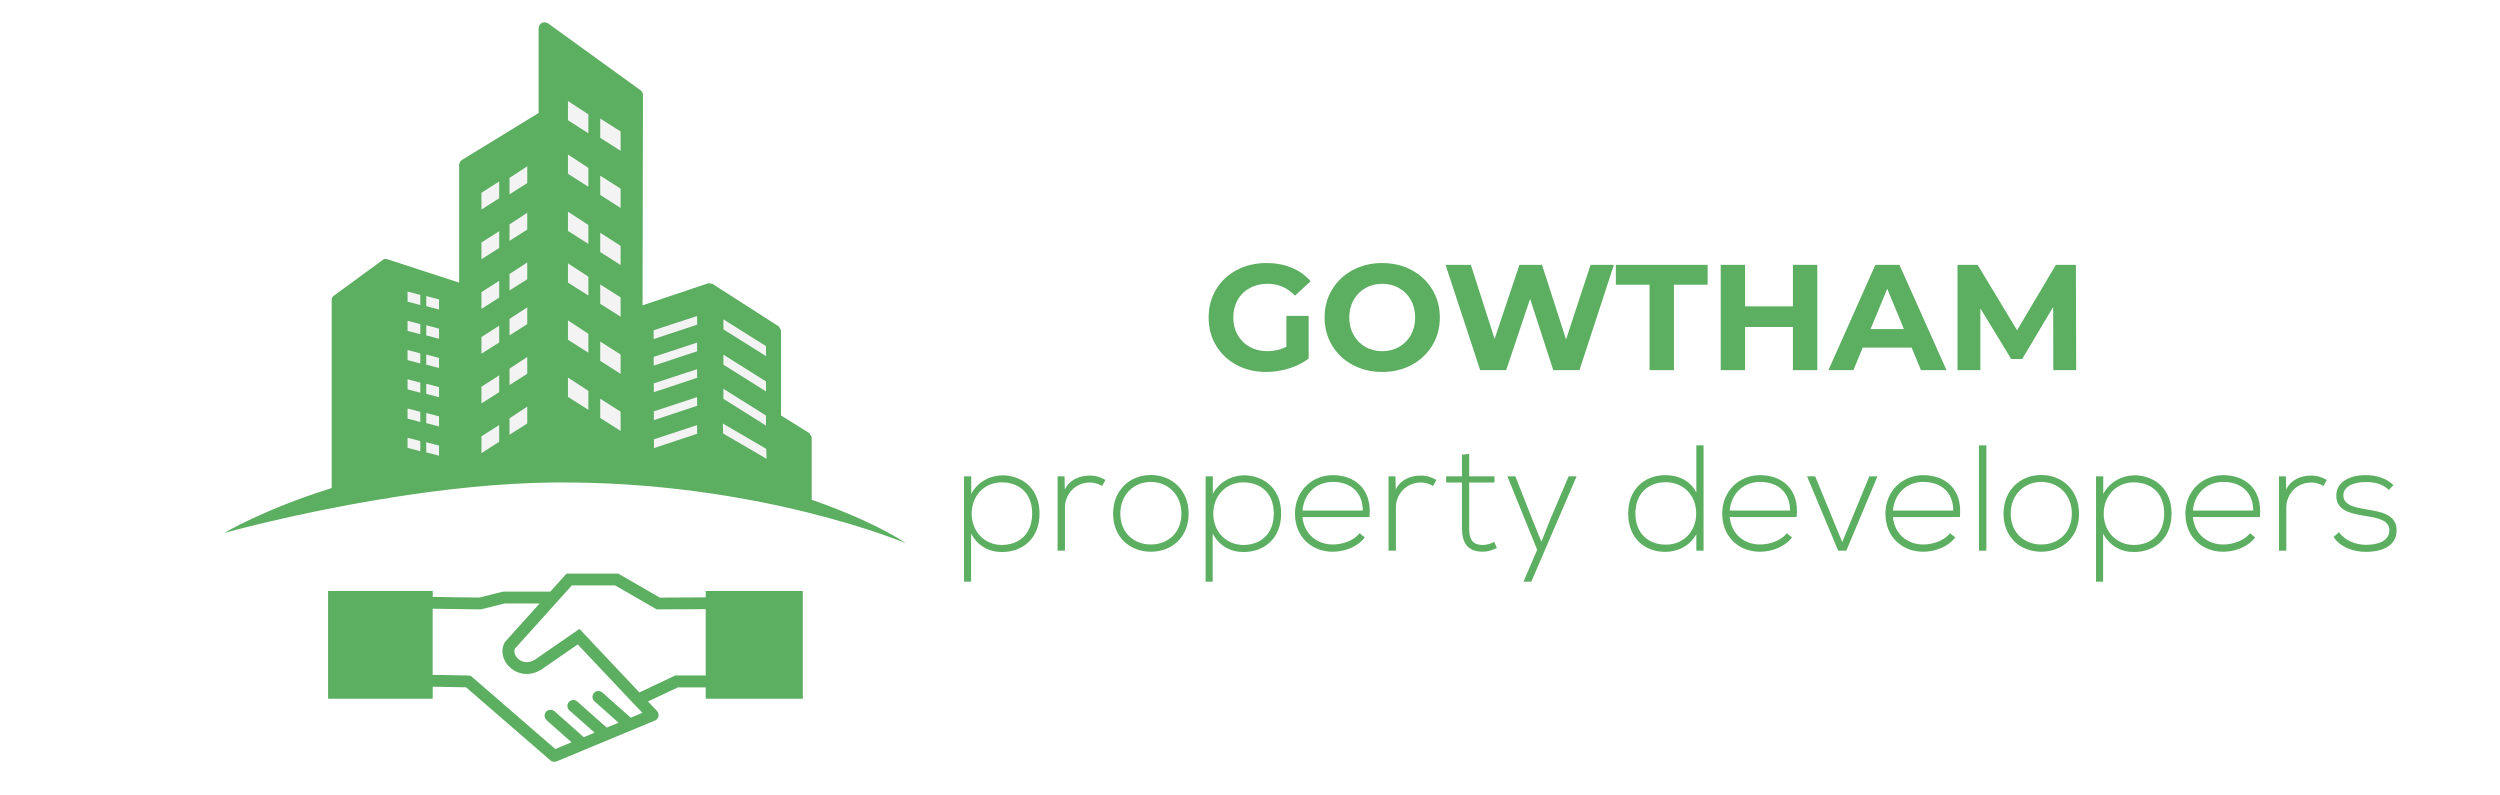
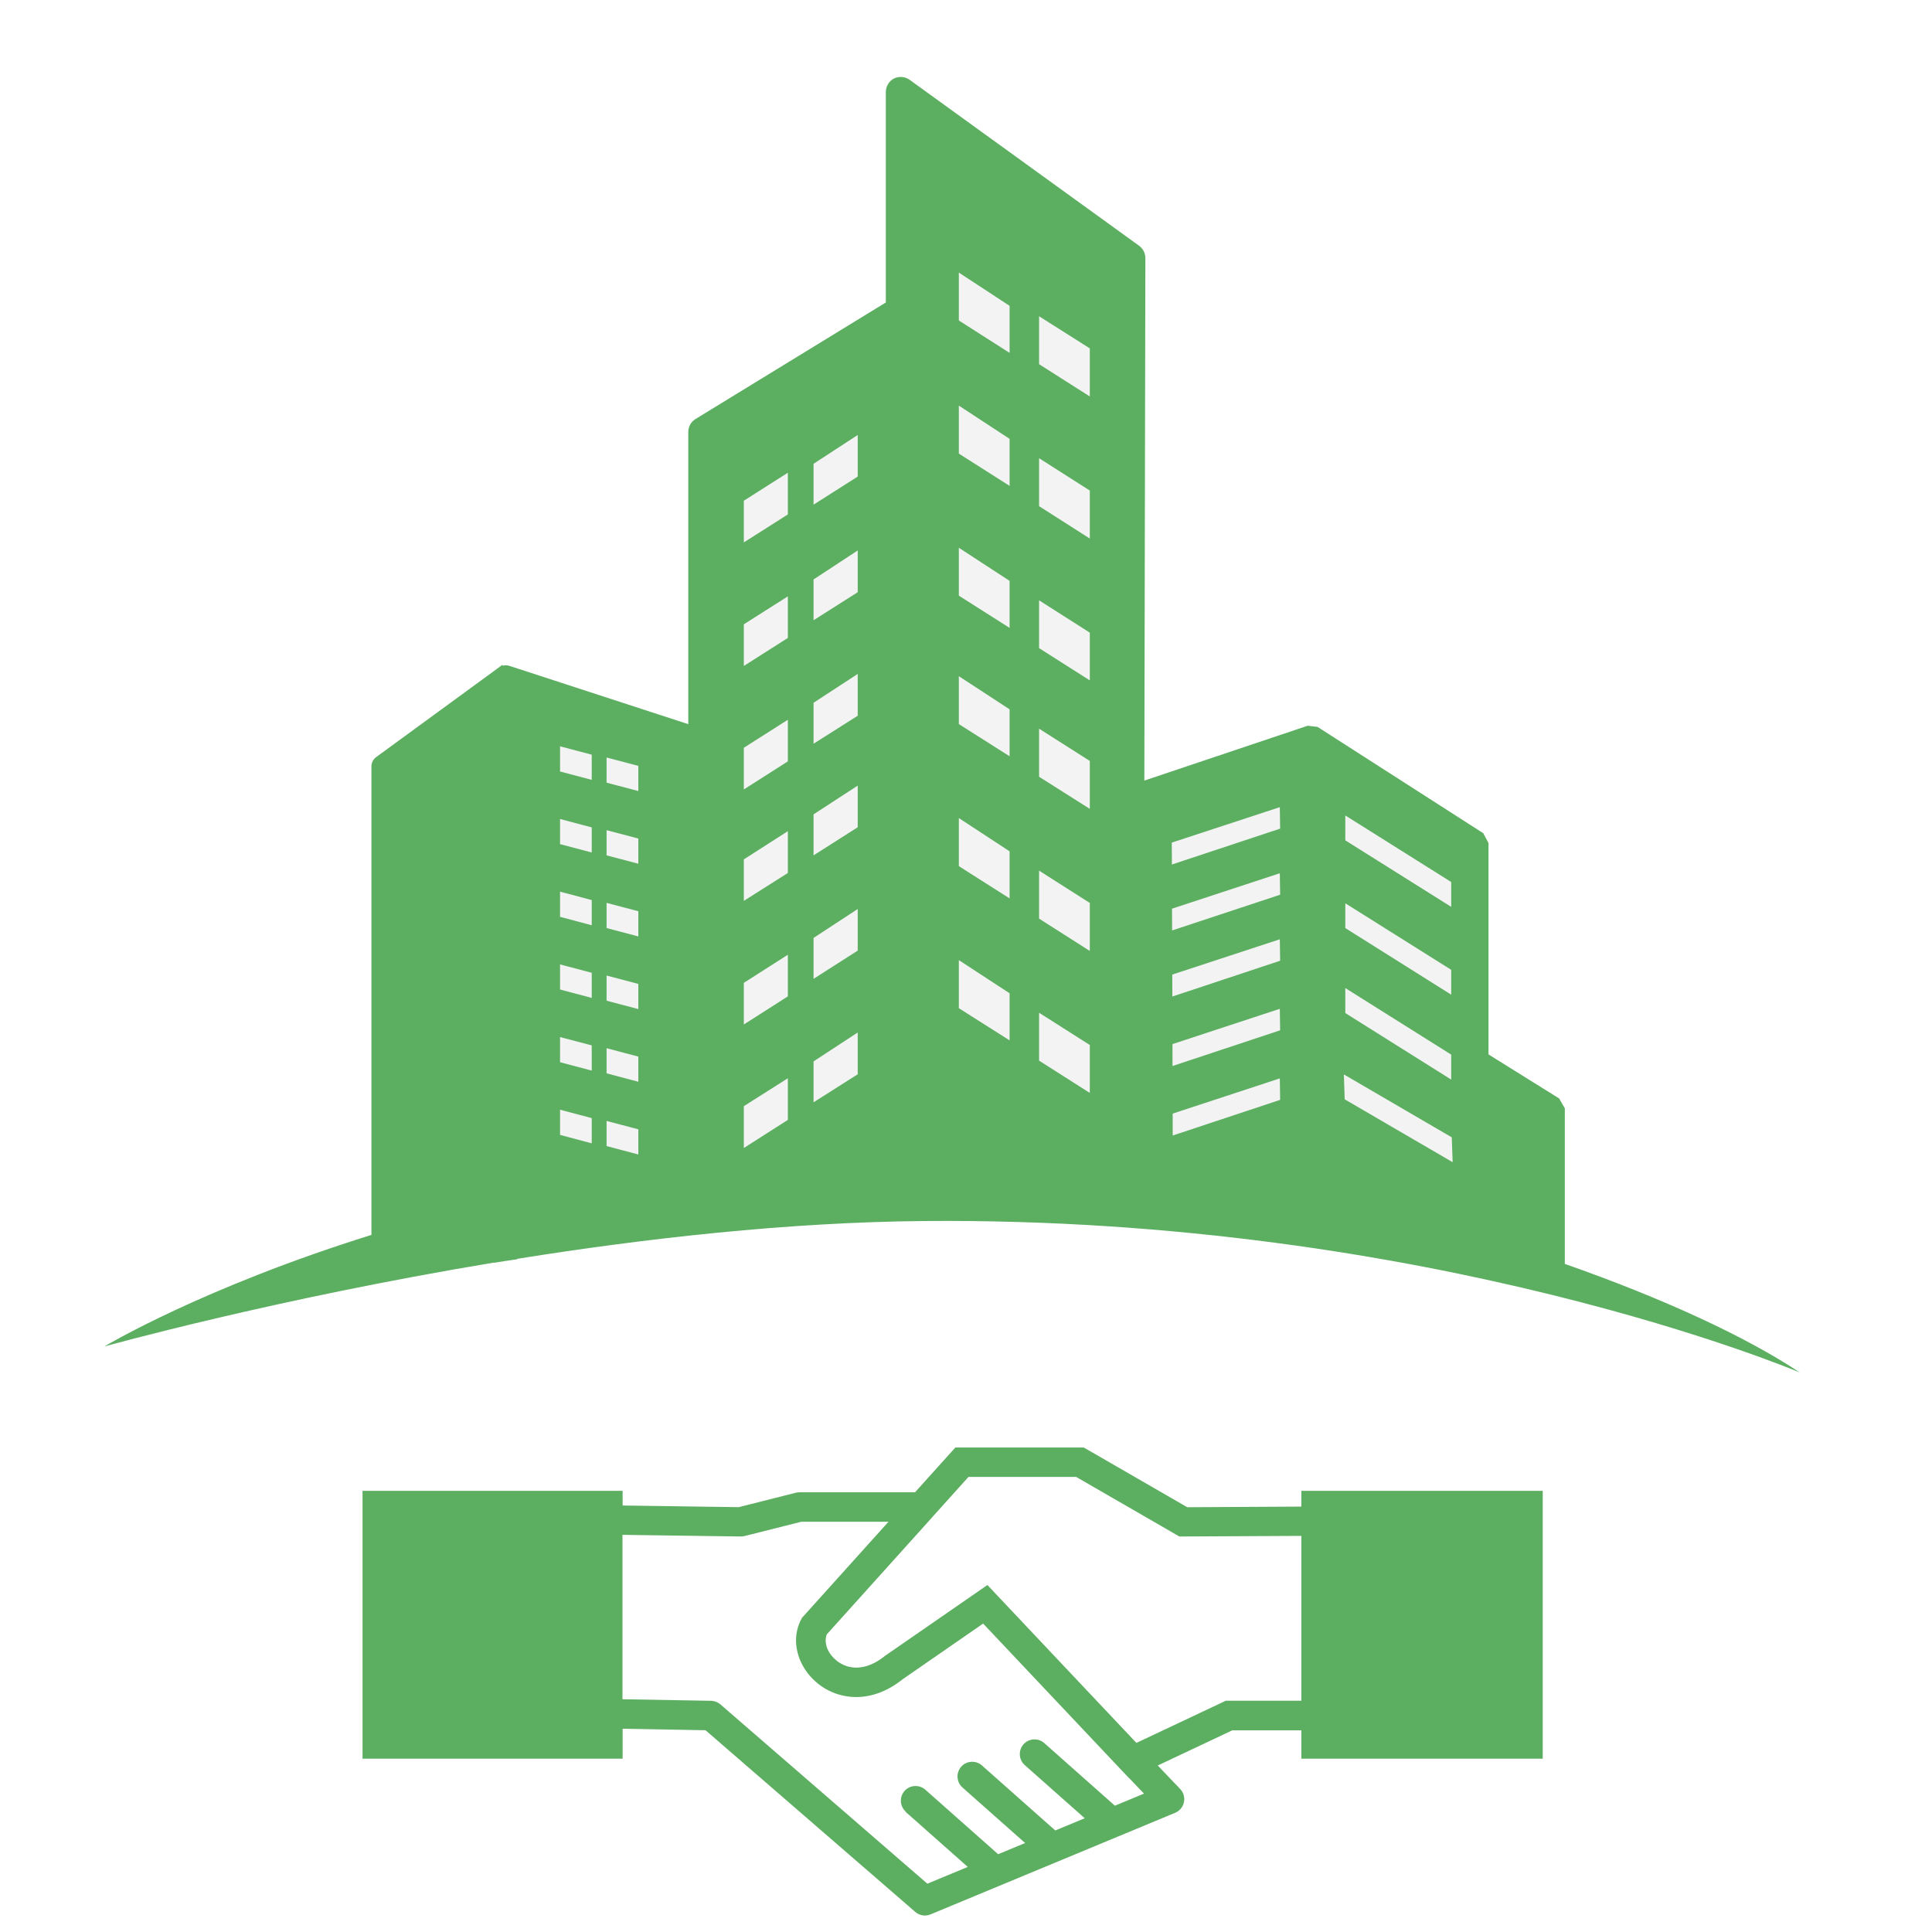
- <svg xmlns="http://www.w3.org/2000/svg" version="1.1" id="Layer_1" x="0px" y="0px" width="1000px" height="318px" viewBox="0 0 1000 318" enable-background="new 0 0 1000 318" xml:space="preserve">
+ <svg xmlns="http://www.w3.org/2000/svg" version="1.1" id="Layer_1" x="0px" y="0px" width="500px" height="500px" viewBox="250 -91 500 500" enable-background="new 250 -91 500 500" xml:space="preserve">
  <g>
-     <path fill="#5CAE61" d="M514.561,126.337h8.906v17.09c-2.287,1.726-4.935,3.049-7.943,3.972c-3.009,0.922-6.038,1.384-9.087,1.384   c-4.372,0-8.304-0.933-11.794-2.798s-6.228-4.453-8.214-7.763c-1.985-3.31-2.979-7.05-2.979-11.223   c0-4.172,0.993-7.913,2.979-11.223c1.986-3.31,4.744-5.896,8.274-7.763c3.529-1.865,7.501-2.798,11.914-2.798   c3.69,0,7.041,0.623,10.05,1.865c3.009,1.244,5.536,3.05,7.582,5.416l-6.259,5.776c-3.009-3.168-6.64-4.753-10.892-4.753   c-2.688,0-5.075,0.562-7.16,1.685c-2.087,1.123-3.711,2.708-4.874,4.754c-1.164,2.046-1.745,4.393-1.745,7.04   c0,2.608,0.581,4.935,1.745,6.98c1.163,2.046,2.777,3.641,4.844,4.784c2.065,1.143,4.423,1.715,7.07,1.715   c2.808,0,5.335-0.602,7.582-1.806V126.337z" />
-     <path fill="#5CAE61" d="M541.067,145.954c-3.511-1.885-6.258-4.483-8.244-7.793c-1.985-3.31-2.979-7.029-2.979-11.162   c0-4.131,0.993-7.853,2.979-11.162c1.986-3.31,4.733-5.906,8.244-7.793c3.51-1.885,7.451-2.828,11.824-2.828   c4.372,0,8.304,0.943,11.794,2.828c3.49,1.887,6.238,4.483,8.244,7.793s3.009,7.031,3.009,11.162c0,4.133-1.003,7.853-3.009,11.162   s-4.754,5.908-8.244,7.793c-3.49,1.886-7.422,2.828-11.794,2.828C548.519,148.782,544.577,147.84,541.067,145.954z    M559.631,138.764c2.006-1.144,3.581-2.738,4.724-4.784c1.144-2.046,1.716-4.372,1.716-6.98c0-2.607-0.572-4.935-1.716-6.98   c-1.143-2.046-2.718-3.641-4.724-4.783c-2.006-1.144-4.252-1.715-6.739-1.715s-4.734,0.571-6.739,1.715   c-2.007,1.143-3.581,2.737-4.724,4.783c-1.144,2.046-1.715,4.373-1.715,6.98c0,2.608,0.571,4.935,1.715,6.98   c1.143,2.046,2.717,3.641,4.724,4.784c2.005,1.143,4.252,1.715,6.739,1.715S557.625,139.906,559.631,138.764z" />
-     <path fill="#5CAE61" d="M645.561,105.938l-13.78,42.122h-10.47l-9.268-28.523l-9.567,28.523h-10.41l-13.84-42.122h10.109   l9.507,29.605l9.929-29.605h9.026l9.628,29.847l9.809-29.847H645.561z" />
-     <path fill="#5CAE61" d="M659.822,113.881h-13.479v-7.942h36.707v7.942H669.57v34.18h-9.748V113.881z" />
-     <path fill="#5CAE61" d="M726.917,105.938v42.122h-9.749V130.79h-19.135v17.271h-9.749v-42.122h9.749v16.607h19.135v-16.607H726.917   z" />
-     <path fill="#5CAE61" d="M764.646,139.034H745.09l-3.731,9.026h-9.989l18.774-42.122h9.628l18.835,42.122h-10.229L764.646,139.034z    M761.577,131.633l-6.68-16.127l-6.679,16.127H761.577z" />
-     <path fill="#5CAE61" d="M821.329,148.061l-0.06-25.273l-12.396,20.82h-4.393l-12.336-20.279v24.732h-9.146v-42.122h8.063   l15.766,26.176l15.525-26.176h8.003l0.121,42.122H821.329z" />
-     <path fill="#5CAE61" d="M385.607,232.667V190.54h2.889v7.041c2.347-4.513,7.101-7.462,12.878-7.462   c8.064,0.301,14.443,5.717,14.443,15.286c0,9.989-6.74,15.406-15.105,15.406c-5.056,0-9.75-2.468-12.277-7.402v19.258H385.607z    M412.869,205.405c0-8.365-5.416-12.458-12.156-12.458c-6.921,0-12.036,5.236-12.036,12.518c0,7.282,5.235,12.518,12.036,12.518   C407.453,217.982,412.869,213.77,412.869,205.405z" />
-     <path fill="#5CAE61" d="M425.804,190.54l0.121,5.296c1.866-4.032,6.078-5.597,9.87-5.597c2.227-0.06,4.393,0.542,6.379,1.745   l-1.324,2.407c-1.565-0.963-3.31-1.384-5.055-1.384c-5.537,0.061-9.81,4.514-9.81,9.93v17.332h-2.949V190.54H425.804z" />
-     <path fill="#5CAE61" d="M445.24,205.465c0-9.448,6.74-15.466,15.105-15.466c8.365,0,15.105,6.018,15.105,15.466   s-6.74,15.226-15.105,15.226C451.98,220.69,445.24,214.913,445.24,205.465z M472.562,205.465c0-7.703-5.477-12.698-12.216-12.698   c-6.74,0-12.217,4.995-12.217,12.698s5.477,12.337,12.217,12.337C467.085,217.802,472.562,213.168,472.562,205.465z" />
-     <path fill="#5CAE61" d="M482.246,232.667V190.54h2.889v7.041c2.348-4.513,7.102-7.462,12.879-7.462   c8.064,0.301,14.443,5.717,14.443,15.286c0,9.989-6.74,15.406-15.105,15.406c-5.055,0-9.749-2.468-12.276-7.402v19.258H482.246z    M509.508,205.405c0-8.365-5.416-12.458-12.156-12.458c-6.921,0-12.036,5.236-12.036,12.518c0,7.282,5.236,12.518,12.036,12.518   C504.092,217.982,509.508,213.77,509.508,205.405z" />
-     <path fill="#5CAE61" d="M517.99,205.405c0-8.907,6.74-15.347,15.105-15.347s15.827,5.115,14.684,16.73h-26.78   c0.602,6.98,5.958,11.013,12.097,11.013c3.911,0,8.485-1.564,10.712-4.513l2.106,1.685c-2.889,3.791-8.064,5.717-12.818,5.717   C524.73,220.69,517.99,214.854,517.99,205.405z M545.132,204.201c-0.061-7.342-4.875-11.435-12.036-11.435   c-6.139,0-11.435,4.153-12.097,11.435H545.132z" />
-     <path fill="#5CAE61" d="M558.187,190.54l0.12,5.296c1.866-4.032,6.078-5.597,9.87-5.597c2.227-0.06,4.394,0.542,6.379,1.745   l-1.324,2.407c-1.564-0.963-3.31-1.384-5.055-1.384c-5.537,0.061-9.81,4.514-9.81,9.93v17.332h-2.949V190.54H558.187z" />
-     <path fill="#5CAE61" d="M587.672,181.573v8.967h10.11v2.468h-10.11v18.114c0,4.032,0.843,6.86,5.477,6.86   c1.444,0,3.069-0.481,4.573-1.203l1.023,2.407c-1.865,0.902-3.731,1.504-5.597,1.504c-6.319,0-8.365-3.73-8.365-9.568v-18.114   h-6.319v-2.468h6.319v-8.666L587.672,181.573z" />
-     <path fill="#5CAE61" d="M630.638,190.54l-18.114,42.127h-3.129l5.476-12.759l-11.915-29.368h3.189l6.921,17.573l3.49,8.605   l3.431-8.666l7.462-17.513H630.638z" />
-     <path fill="#5CAE61" d="M681.425,178.143v42.127h-2.889v-6.56c-2.468,4.514-7.343,7.041-12.397,7.041   c-8.305,0-14.865-5.477-14.865-15.346c0-9.81,6.62-15.347,14.926-15.347c5.115,0,9.93,2.167,12.337,6.981v-18.897H681.425z    M654.162,205.405c0,8.244,5.477,12.457,12.157,12.457c6.98,0,12.156-5.115,12.156-12.518s-5.296-12.457-12.156-12.457   C659.639,192.888,654.162,197.04,654.162,205.405z" />
-     <path fill="#5CAE61" d="M688.882,205.405c0-8.907,6.74-15.347,15.105-15.347s15.827,5.115,14.684,16.73h-26.78   c0.602,6.98,5.958,11.013,12.097,11.013c3.911,0,8.485-1.564,10.712-4.513l2.106,1.685c-2.889,3.791-8.064,5.717-12.818,5.717   C695.622,220.69,688.882,214.854,688.882,205.405z M716.023,204.201c-0.061-7.342-4.875-11.435-12.036-11.435   c-6.139,0-11.435,4.153-12.097,11.435H716.023z" />
-     <path fill="#5CAE61" d="M722.82,190.54h3.25l10.832,26.299l10.833-26.299h3.249l-12.457,29.729h-3.25L722.82,190.54z" />
-     <path fill="#5CAE61" d="M754.172,205.405c0-8.907,6.74-15.347,15.105-15.347s15.827,5.115,14.684,16.73h-26.78   c0.602,6.98,5.958,11.013,12.097,11.013c3.911,0,8.485-1.564,10.712-4.513l2.106,1.685c-2.889,3.791-8.064,5.717-12.818,5.717   C760.912,220.69,754.172,214.854,754.172,205.405z M781.313,204.201c-0.061-7.342-4.875-11.435-12.036-11.435   c-6.139,0-11.435,4.153-12.097,11.435H781.313z" />
-     <path fill="#5CAE61" d="M794.549,178.143v42.127H791.6v-42.127H794.549z" />
-     <path fill="#5CAE61" d="M801.407,205.465c0-9.448,6.74-15.466,15.105-15.466s15.105,6.018,15.105,15.466   s-6.74,15.226-15.105,15.226S801.407,214.913,801.407,205.465z M828.729,205.465c0-7.703-5.477-12.698-12.217-12.698   s-12.217,4.995-12.217,12.698s5.477,12.337,12.217,12.337S828.729,213.168,828.729,205.465z" />
-     <path fill="#5CAE61" d="M838.414,232.667V190.54h2.889v7.041c2.348-4.513,7.102-7.462,12.879-7.462   c8.064,0.301,14.443,5.717,14.443,15.286c0,9.989-6.74,15.406-15.105,15.406c-5.055,0-9.749-2.468-12.276-7.402v19.258H838.414z    M865.676,205.405c0-8.365-5.416-12.458-12.156-12.458c-6.921,0-12.036,5.236-12.036,12.518c0,7.282,5.236,12.518,12.036,12.518   C860.26,217.982,865.676,213.77,865.676,205.405z" />
-     <path fill="#5CAE61" d="M874.158,205.405c0-8.907,6.74-15.347,15.105-15.347s15.827,5.115,14.684,16.73h-26.78   c0.602,6.98,5.958,11.013,12.097,11.013c3.911,0,8.485-1.564,10.712-4.513l2.106,1.685c-2.889,3.791-8.064,5.717-12.818,5.717   C880.898,220.69,874.158,214.854,874.158,205.405z M901.3,204.201c-0.061-7.342-4.875-11.435-12.036-11.435   c-6.139,0-11.435,4.153-12.097,11.435H901.3z" />
-     <path fill="#5CAE61" d="M914.354,190.54l0.12,5.296c1.866-4.032,6.078-5.597,9.87-5.597c2.227-0.06,4.394,0.542,6.379,1.745   l-1.324,2.407c-1.564-0.963-3.31-1.384-5.055-1.384c-5.537,0.061-9.81,4.514-9.81,9.93v17.332h-2.949V190.54H914.354z" />
-     <path fill="#5CAE61" d="M955.576,195.957c-3.009-2.648-5.958-3.13-9.268-3.13c-4.634-0.061-9.087,1.685-8.967,5.477   c0.12,3.972,5.296,4.754,9.027,5.416c5.296,0.903,12.577,1.806,12.276,8.727c-0.181,6.56-6.98,8.305-12.217,8.305   c-5.235,0-10.411-1.986-12.999-5.958l2.167-1.926c2.467,3.551,6.921,5.056,10.893,5.056c3.61,0,9.087-0.963,9.268-5.657   c0.12-4.273-4.814-5.115-9.688-5.897c-5.777-0.963-11.495-2.047-11.555-8.005c-0.061-5.837,5.777-8.364,11.795-8.305   c4.333,0,8.124,1.204,11.073,3.973L955.576,195.957z" />
-   </g>
-   <g>
-     <polygon fill-rule="evenodd" clip-rule="evenodd" fill="#F3F3F3" points="138.719,125.324 142.929,122.622 142.929,126.628    138.719,129.338  " />
-     <polygon fill-rule="evenodd" clip-rule="evenodd" fill="#F3F3F3" points="145.396,121.012 149.632,118.231 149.632,122.223    145.396,124.921  " />
-     <polygon fill-rule="evenodd" clip-rule="evenodd" fill="#F3F3F3" points="138.719,137.188 142.929,134.497 142.929,138.502    138.719,141.182  " />
-     <polygon fill-rule="evenodd" clip-rule="evenodd" fill="#F3F3F3" points="145.396,132.864 149.632,130.088 149.632,134.097    145.396,136.794  " />
-     <polygon fill-rule="evenodd" clip-rule="evenodd" fill="#F3F3F3" points="138.719,149.045 142.929,146.365 142.929,150.354    138.719,153.055  " />
-     <polygon fill-rule="evenodd" clip-rule="evenodd" fill="#F3F3F3" points="145.396,144.73 149.632,141.945 149.632,145.963    145.396,148.659  " />
-     <polygon fill-rule="evenodd" clip-rule="evenodd" fill="#F3F3F3" points="138.719,160.406 142.929,157.711 142.929,161.715    138.719,164.422  " />
-     <polygon fill-rule="evenodd" clip-rule="evenodd" fill="#F3F3F3" points="145.396,156.094 149.632,153.323 149.632,157.313    145.396,160.002  " />
-     <polygon fill-rule="evenodd" clip-rule="evenodd" fill="#F3F3F3" points="138.719,172.28 142.929,169.585 142.929,173.59    138.719,176.27  " />
-     <polygon fill-rule="evenodd" clip-rule="evenodd" fill="#F3F3F3" points="145.396,167.947 149.632,165.175 149.632,169.183    145.396,171.882  " />
-     <polygon fill-rule="evenodd" clip-rule="evenodd" fill="#F3F3F3" points="138.719,184.126 142.929,181.44 142.929,185.441    138.719,188.144  " />
-     <polygon fill-rule="evenodd" clip-rule="evenodd" fill="#F3F3F3" points="145.396,179.805 149.632,177.035 149.632,181.048    145.396,183.746  " />
-     <path fill-rule="evenodd" clip-rule="evenodd" fill="#5CAE61" d="M324.679,199.893v-25.036l-0.915-1.585l-11.364-7.083V132.18   l-0.845-1.583l-26.659-17.103l-1.59-0.189l-26.28,8.823l0.165-84.08c0-0.778-0.389-1.497-0.99-1.957l-36.94-26.714   c-0.754-0.535-1.709-0.6-2.537-0.203c-0.783,0.419-1.292,1.25-1.292,2.168v33.863L184.8,63.962   c-0.702,0.442-1.151,1.206-1.151,2.059v47.032l-28.807-9.387c-0.359-0.104-0.696-0.104-1.042-0.025l-0.082-0.125l-0.531,0.395   c0,0-0.018,0.009-0.018,0.015c-0.021,0.008-0.021,0.008-0.03,0.023l-19.688,14.388c-0.5,0.362-0.785,0.901-0.785,1.519v75.375   c-27.299,8.52-42.973,17.951-42.973,17.951s27.248-7.621,62.7-13.5v0.033c1.241-0.215,2.486-0.383,3.741-0.57v-0.07   c20.555-3.284,43.573-5.892,65.49-6.08c81.889-0.699,140.868,24.373,140.868,24.373   C353.742,211.544,340.373,205.402,324.679,199.893z" />
+     <polygon fill="#F3F3F3" points="355.861,116.154 362.634,111.808 362.634,118.251 355.861,122.61  " />
+     <polygon fill="#F3F3F3" points="366.602,109.218 373.415,104.745 373.415,111.166 366.602,115.505  " />
+     <polygon fill="#F3F3F3" points="355.861,135.237 362.634,130.908 362.634,137.35 355.861,141.66  " />
+     <polygon fill="#F3F3F3" points="366.602,128.282 373.415,123.816 373.415,130.265 366.602,134.603  " />
+     <polygon fill="#F3F3F3" points="355.861,154.308 362.634,149.998 362.634,156.413 355.861,160.758  " />
+     <polygon fill="#F3F3F3" points="366.602,147.369 373.415,142.889 373.415,149.351 366.602,153.688  " />
+     <polygon fill="#F3F3F3" points="355.861,172.583 362.634,168.247 362.634,174.688 355.861,179.042  " />
+     <polygon fill="#F3F3F3" points="366.602,165.646 373.415,161.189 373.415,167.606 366.602,171.933  " />
+     <polygon fill="#F3F3F3" points="355.861,191.682 362.634,187.347 362.634,193.788 355.861,198.099  " />
+     <polygon fill="#F3F3F3" points="366.602,184.712 373.415,180.253 373.415,186.701 366.602,191.041  " />
+     <polygon fill="#F3F3F3" points="355.861,210.735 362.634,206.414 362.634,212.852 355.861,217.199  " />
+     <polygon fill="#F3F3F3" points="366.602,203.784 373.415,199.33 373.415,205.784 366.602,210.124  " />
+     <path fill="#5CAE61" d="M654.974,236.096v-40.269l-1.474-2.551l-18.277-11.392v-54.703l-1.36-2.546l-42.879-27.51l-2.557-0.304   l-42.271,14.191l0.266-135.241c0-1.251-0.625-2.408-1.593-3.148l-59.417-42.969c-1.212-0.861-2.749-0.965-4.081-0.327   c-1.26,0.674-2.078,2.011-2.078,3.487v54.468l-49.271,30.17c-1.129,0.71-1.851,1.94-1.851,3.312v75.649l-46.335-15.099   c-0.578-0.167-1.12-0.167-1.676-0.04l-0.132-0.201l-0.854,0.636c0,0-0.029,0.014-0.029,0.023c-0.034,0.013-0.034,0.013-0.048,0.038   l-31.668,23.142c-0.804,0.583-1.263,1.45-1.263,2.443v121.238c-43.91,13.705-69.121,28.874-69.121,28.874   s43.828-12.259,100.852-21.715v0.054c1.996-0.346,3.999-0.616,6.017-0.917v-0.111c33.062-5.283,70.086-9.477,105.34-9.78   c131.716-1.125,226.581,39.203,226.581,39.203C701.72,254.836,680.216,244.958,654.974,236.096z" />
    <g>
      <g>
-         <polygon fill="#F3F3F3" points="168.111,122.012 163.015,120.667 163.015,116.615 168.111,117.96    " />
-         <polygon fill="#F3F3F3" points="175.611,123.81 170.502,122.463 170.502,118.419 175.611,119.762    " />
+         <polygon fill="#F3F3F3" points="403.138,110.827 394.941,108.663 394.941,102.146 403.138,104.309    " />
+         <polygon fill="#F3F3F3" points="415.201,113.719 406.983,111.552 406.983,105.047 415.201,107.208    " />
      </g>
    </g>
    <g>
      <g>
-         <polygon fill="#F3F3F3" points="168.111,133.701 163.015,132.354 163.015,128.311 168.111,129.659    " />
-         <polygon fill="#F3F3F3" points="175.611,135.507 170.502,134.16 170.502,130.108 175.611,131.454    " />
+         <polygon fill="#F3F3F3" points="403.138,129.628 394.941,127.461 394.941,120.958 403.138,123.127    " />
+         <polygon fill="#F3F3F3" points="415.201,132.533 406.983,130.367 406.983,123.849 415.201,126.014    " />
      </g>
    </g>
    <g>
      <g>
-         <polygon fill="#F3F3F3" points="168.111,145.405 163.015,144.053 163.015,140 168.111,141.354    " />
-         <polygon fill="#F3F3F3" points="175.611,147.207 170.502,145.854 170.502,141.802 175.611,143.155    " />
+         <polygon fill="#F3F3F3" points="403.138,148.454 394.941,146.278 394.941,139.76 403.138,141.937    " />
+         <polygon fill="#F3F3F3" points="415.201,151.352 406.983,149.175 406.983,142.658 415.201,144.835    " />
      </g>
    </g>
    <g>
      <g>
-         <polygon fill="#F3F3F3" points="168.111,157.097 163.015,155.742 163.015,151.707 168.111,153.054    " />
-         <polygon fill="#F3F3F3" points="175.611,158.895 170.502,157.546 170.502,153.494 175.611,154.85    " />
+         <polygon fill="#F3F3F3" points="403.138,167.261 394.941,165.081 394.941,158.59 403.138,160.758    " />
+         <polygon fill="#F3F3F3" points="415.201,170.151 406.983,167.982 406.983,161.465 415.201,163.645    " />
      </g>
    </g>
    <g>
      <g>
-         <polygon fill="#F3F3F3" points="168.111,168.792 163.015,167.443 163.015,163.396 168.111,164.735    " />
-         <polygon fill="#F3F3F3" points="175.611,170.587 170.502,169.235 170.502,165.19 175.611,166.539    " />
+         <polygon fill="#F3F3F3" points="403.138,186.071 394.941,183.901 394.941,177.393 403.138,179.544    " />
+         <polygon fill="#F3F3F3" points="415.201,188.958 406.983,186.782 406.983,180.276 415.201,182.447    " />
      </g>
    </g>
    <g>
      <g>
-         <polygon fill="#F3F3F3" points="168.111,180.493 163.015,179.137 163.015,175.087 168.111,176.436    " />
-         <polygon fill="#F3F3F3" points="175.611,182.288 170.502,180.937 170.502,176.893 175.611,178.24    " />
+         <polygon fill="#F3F3F3" points="403.138,204.892 394.941,202.71 394.941,196.196 403.138,198.365    " />
+         <polygon fill="#F3F3F3" points="415.201,207.779 406.983,205.606 406.983,199.101 415.201,201.269    " />
      </g>
    </g>
-     <polygon fill-rule="evenodd" clip-rule="evenodd" fill="#F3F3F3" points="306.398,138.447 289.36,127.741 289.36,131.746    306.398,142.446  " />
-     <polygon fill-rule="evenodd" clip-rule="evenodd" fill="#F3F3F3" points="306.398,152.576 289.36,141.871 289.36,145.86    306.398,156.576  " />
+     <polygon fill="#F3F3F3" points="625.569,137.262 598.164,120.042 598.164,126.483 625.569,143.693  " />
+     <polygon fill="#F3F3F3" points="625.569,159.988 598.164,142.77 598.164,149.185 625.569,166.422  " />
    <g>
      <g>
-         <polygon fill-rule="evenodd" clip-rule="evenodd" fill="#F3F3F3" points="192.583,77.101 199.668,72.594 199.668,79.307      192.583,83.807    " />
-         <polygon fill-rule="evenodd" clip-rule="evenodd" fill="#F3F3F3" points="192.583,96.985 199.668,92.488 199.668,99.177      192.583,103.686    " />
-         <polygon fill-rule="evenodd" clip-rule="evenodd" fill="#F3F3F3" points="203.803,89.768 210.907,85.103 210.907,91.82      203.803,96.328    " />
-         <polygon fill-rule="evenodd" clip-rule="evenodd" fill="#F3F3F3" points="203.803,71.158 210.907,66.522 210.907,73.216      203.803,77.732    " />
-         <polygon fill-rule="evenodd" clip-rule="evenodd" fill="#F3F3F3" points="192.583,116.849 199.668,112.341 199.668,119.035      192.583,123.555    " />
-         <polygon fill-rule="evenodd" clip-rule="evenodd" fill="#F3F3F3" points="203.803,109.608 210.907,104.969 210.907,111.697      203.803,116.197    " />
-         <polygon fill-rule="evenodd" clip-rule="evenodd" fill="#F3F3F3" points="192.583,134.809 199.668,130.266 199.668,136.995      192.583,141.482    " />
-         <polygon fill-rule="evenodd" clip-rule="evenodd" fill="#F3F3F3" points="203.803,127.563 210.907,122.938 210.907,129.638      203.803,134.16    " />
-         <polygon fill-rule="evenodd" clip-rule="evenodd" fill="#F3F3F3" points="192.583,154.673 199.668,150.148 199.668,156.848      192.583,161.373    " />
-         <polygon fill-rule="evenodd" clip-rule="evenodd" fill="#F3F3F3" points="203.803,147.446 210.907,142.792 210.907,149.488      203.803,154.028    " />
-         <polygon fill-rule="evenodd" clip-rule="evenodd" fill="#F3F3F3" points="192.583,174.515 199.668,170.021 199.668,176.722      192.583,181.248    " />
-         <polygon fill-rule="evenodd" clip-rule="evenodd" fill="#F3F3F3" points="203.803,167.311 210.907,162.659 210.907,169.385      203.803,173.89    " />
+         <polygon fill="#F3F3F3" points="442.5,38.588 453.896,31.338 453.896,42.137 442.5,49.375    " />
+         <polygon fill="#F3F3F3" points="442.5,70.571 453.896,63.337 453.896,74.097 442.5,81.35    " />
+         <polygon fill="#F3F3F3" points="460.548,58.963 471.975,51.459 471.975,62.263 460.548,69.515    " />
+         <polygon fill="#F3F3F3" points="460.548,29.029 471.975,21.572 471.975,32.339 460.548,39.603    " />
+         <polygon fill="#F3F3F3" points="442.5,102.522 453.896,95.271 453.896,106.038 442.5,113.309    " />
+         <polygon fill="#F3F3F3" points="460.548,90.875 471.975,83.413 471.975,94.235 460.548,101.474    " />
+         <polygon fill="#F3F3F3" points="442.5,131.41 453.896,124.103 453.896,134.927 442.5,142.144    " />
+         <polygon fill="#F3F3F3" points="460.548,119.755 471.975,112.316 471.975,123.093 460.548,130.367    " />
+         <polygon fill="#F3F3F3" points="442.5,163.36 453.896,156.083 453.896,166.858 442.5,174.138    " />
+         <polygon fill="#F3F3F3" points="460.548,151.735 471.975,144.25 471.975,155.021 460.548,162.322    " />
+         <polygon fill="#F3F3F3" points="442.5,195.277 453.896,188.049 453.896,198.827 442.5,206.106    " />
+         <polygon fill="#F3F3F3" points="460.548,183.688 471.975,176.206 471.975,187.024 460.548,194.271    " />
      </g>
    </g>
    <g>
      <g>
-         <polygon fill-rule="evenodd" clip-rule="evenodd" fill="#F3F3F3" points="248.252,52.589 240.09,47.421 240.09,55.133      248.252,60.324    " />
-         <polygon fill-rule="evenodd" clip-rule="evenodd" fill="#F3F3F3" points="248.252,75.463 240.09,70.259 240.09,77.977      248.252,83.186    " />
-         <polygon fill-rule="evenodd" clip-rule="evenodd" fill="#F3F3F3" points="235.346,67.145 227.179,61.797 227.179,69.518      235.346,74.711    " />
-         <polygon fill-rule="evenodd" clip-rule="evenodd" fill="#F3F3F3" points="235.346,45.745 227.179,40.393 227.179,48.098      235.346,53.313    " />
-         <polygon fill-rule="evenodd" clip-rule="evenodd" fill="#F3F3F3" points="248.252,98.329 240.09,93.125 240.09,100.818      248.252,106.009    " />
-         <polygon fill-rule="evenodd" clip-rule="evenodd" fill="#F3F3F3" points="235.346,89.994 227.179,84.669 227.179,92.373      235.346,97.561    " />
-         <polygon fill-rule="evenodd" clip-rule="evenodd" fill="#F3F3F3" points="248.252,118.968 240.09,113.777 240.09,121.513      248.252,126.681    " />
-         <polygon fill-rule="evenodd" clip-rule="evenodd" fill="#F3F3F3" points="235.346,110.667 227.179,105.332 227.179,113.038      235.346,118.219    " />
-         <polygon fill-rule="evenodd" clip-rule="evenodd" fill="#F3F3F3" points="248.252,141.819 240.09,136.616 240.09,144.341      248.252,149.541    " />
-         <polygon fill-rule="evenodd" clip-rule="evenodd" fill="#F3F3F3" points="235.346,133.513 227.179,128.159 227.179,135.895      235.346,141.085    " />
-         <polygon fill-rule="evenodd" clip-rule="evenodd" fill="#F3F3F3" points="248.252,164.675 240.09,159.482 240.09,167.19      248.252,172.385    " />
-         <polygon fill-rule="evenodd" clip-rule="evenodd" fill="#F3F3F3" points="235.346,156.349 227.179,151.018 227.179,158.749      235.346,163.932    " />
+         <polygon fill="#F3F3F3" points="532.042,-0.839 518.913,-9.151 518.913,3.253 532.042,11.604    " />
+         <polygon fill="#F3F3F3" points="532.042,35.954 518.913,27.583 518.913,39.998 532.042,48.376    " />
+         <polygon fill="#F3F3F3" points="511.284,22.574 498.147,13.972 498.147,26.392 511.284,34.744    " />
+         <polygon fill="#F3F3F3" points="511.284,-11.847 498.147,-20.456 498.147,-8.062 511.284,0.326    " />
+         <polygon fill="#F3F3F3" points="532.042,72.733 518.913,64.362 518.913,76.736 532.042,85.086    " />
+         <polygon fill="#F3F3F3" points="511.284,59.327 498.147,50.761 498.147,63.153 511.284,71.498    " />
+         <polygon fill="#F3F3F3" points="532.042,105.93 518.913,97.581 518.913,110.024 532.042,118.337    " />
+         <polygon fill="#F3F3F3" points="511.284,92.578 498.147,83.997 498.147,96.392 511.284,104.725    " />
+         <polygon fill="#F3F3F3" points="532.042,142.685 518.913,134.317 518.913,146.742 532.042,155.106    " />
+         <polygon fill="#F3F3F3" points="511.284,129.326 498.147,120.714 498.147,133.157 511.284,141.505    " />
+         <polygon fill="#F3F3F3" points="532.042,179.448 518.913,171.097 518.913,183.493 532.042,191.85    " />
+         <polygon fill="#F3F3F3" points="511.284,166.058 498.147,157.481 498.147,169.917 511.284,178.253    " />
      </g>
    </g>
-     <polygon fill-rule="evenodd" clip-rule="evenodd" fill="#F3F3F3" points="306.398,166.218 289.36,155.512 289.36,159.534    306.398,170.237  " />
-     <polygon fill-rule="evenodd" clip-rule="evenodd" fill="#F3F3F3" points="306.488,179.529 289.128,169.406 289.259,173.41    306.633,183.531  " />
+     <polygon fill="#F3F3F3" points="625.569,181.931 598.164,164.71 598.164,171.18 625.569,188.395  " />
+     <polygon fill="#F3F3F3" points="625.714,203.342 597.791,187.059 598.002,193.499 625.946,209.778  " />
    <g>
      <g>
-         <polygon fill="#F3F3F3" points="278.875,129.861 278.823,126.404 261.441,132.106 261.46,135.632    " />
-         <polygon fill="#F3F3F3" points="278.875,140.493 278.823,137.039 261.48,142.737 261.491,146.242    " />
-         <polygon fill="#F3F3F3" points="278.875,151.115 278.823,147.663 261.52,153.341 261.531,156.874    " />
-         <polygon fill="#F3F3F3" points="278.875,162.309 278.823,158.85 261.552,164.527 261.56,168.053    " />
-         <polygon fill="#F3F3F3" points="278.875,173.501 278.823,170.045 261.583,175.709 261.592,179.236    " />
+         <polygon fill="#F3F3F3" points="581.298,123.451 581.217,117.891 553.257,127.063 553.288,132.734    " />
+         <polygon fill="#F3F3F3" points="581.298,140.553 581.217,134.997 553.319,144.161 553.338,149.8    " />
+         <polygon fill="#F3F3F3" points="581.298,157.638 581.217,152.085 553.384,161.218 553.401,166.901    " />
+         <polygon fill="#F3F3F3" points="581.298,175.643 581.217,170.079 553.436,179.211 553.448,184.882    " />
+         <polygon fill="#F3F3F3" points="581.298,193.646 581.217,188.086 553.486,197.197 553.498,202.87    " />
      </g>
    </g>
  </g>
  <g id="Layer_x0020_1">
    <g>
-       <path fill="#5CAE61" d="M173.071,238.767l18.688,0.265l9.224-2.328c0.197-0.043,0.383-0.064,0.57-0.064v-0.012h18.589l5.764-6.401    l0.714-0.79h1.054h18.994h0.614l0.571,0.329l16.076,9.278l18.357-0.101v-0.163v-2.373h2.374h34.093h2.373v2.373v38.352v2.372    h-2.373h-34.093h-2.374v-2.372v-2.184h-11.122l-11.979,5.652l3.612,3.787c0.9,0.946,0.858,2.449-0.088,3.349    c-0.23,0.223-0.482,0.376-0.755,0.485l-39.331,16.337c-0.889,0.374-1.888,0.152-2.547-0.481l-33.652-29.151l-13.34-0.241v2.447    v2.372h-2.372h-37.106h-2.371v-2.372v-38.352v-2.373h2.371h37.106h2.372v2.373l0,0L173.071,238.767z M296.527,265.044v4.752    h-4.755v-4.752H296.527z M282.276,243.654l-18.983,0.097h-0.64l-0.547-0.317l-16.052-9.267h-17.326l-5.643,6.269l-0.012,0.012    l-0.032,0.044l-0.186,0.209l-16.92,18.798c-0.286,0.714-0.22,1.558,0.108,2.336c0.297,0.706,0.813,1.373,1.473,1.902    c0.669,0.525,1.481,0.922,2.382,1.052c1.537,0.244,3.393-0.218,5.357-1.799l0.143-0.1l14.715-10.178l1.667-1.152l1.394,1.482    l22.576,23.923l13.889-6.553l0.494-0.231h0.514h11.639v-26.526H282.276z M218.648,288.032c-0.977-0.867-1.065-2.36-0.208-3.336    c0.867-0.977,2.361-1.063,3.339-0.209l11.726,10.387l4.338-1.802l-10.081-8.935c-0.976-0.87-1.065-2.362-0.208-3.339    c0.866-0.979,2.359-1.067,3.338-0.209l11.803,10.463l4.74-1.966l-9.648-8.553c-0.979-0.866-1.067-2.359-0.208-3.338    c0.866-0.979,2.359-1.064,3.338-0.21l11.374,10.082l4.679-1.943l-2.319-2.428l-0.009,0.012l-1.178-1.242l-0.01-0.01l-0.031-0.032    l-0.044-0.046l-22.29-23.615l-12.934,8.948c-3.108,2.49-6.28,3.184-9.015,2.754c-1.768-0.272-3.337-1.011-4.6-2.021    c-1.274-1.009-2.273-2.328-2.877-3.742c-0.901-2.118-0.955-4.514,0.154-6.622l0.142-0.272l0.198-0.209l13.703-15.218h-14.032    l-9.201,2.316v-0.013c-0.186,0.045-0.395,0.078-0.604,0.065l-18.962-0.262v26.45l14.284,0.25l0.143,0.015l0.076,0.009l0.132,0.022    l0.066,0.01l0.077,0.024l0.054,0.009l0.286,0.1l0.044,0.021c0.219,0.088,0.428,0.223,0.614,0.384l33.279,28.835l6.5-2.7    l-10.003-8.861L218.648,288.032z" />
+       <path fill="#5CAE61" d="M411.116,298.625l30.059,0.426l14.837-3.745c0.317-0.069,0.617-0.102,0.917-0.102v-0.021h29.9    l9.271-10.297l1.15-1.269h1.693h30.552h0.989l0.917,0.527l25.858,14.924l29.527-0.162v-0.262v-3.817h3.817h54.839h3.817v3.817    v61.688v3.815h-3.817h-54.839h-3.817v-3.815v-3.513h-17.891l-19.268,9.091l5.809,6.091c1.448,1.522,1.381,3.939-0.141,5.388    c-0.369,0.358-0.774,0.604-1.213,0.779l-63.265,26.279c-1.43,0.6-3.036,0.243-4.097-0.774l-54.128-46.89l-21.457-0.386v3.935    v3.815h-3.815h-59.684h-3.813v-3.815v-61.688v-3.817h3.813h59.684h3.815v3.817l0,0L411.116,298.625z M609.691,340.89v7.644h-7.648    v-7.644H609.691z M586.77,306.485l-30.535,0.155h-1.028l-0.88-0.511l-25.818-14.905h-27.869l-9.076,10.083l-0.021,0.021    l-0.052,0.07l-0.298,0.337l-27.215,30.235c-0.46,1.148-0.355,2.506,0.172,3.758c0.478,1.136,1.309,2.208,2.371,3.058    c1.076,0.846,2.383,1.484,3.831,1.693c2.472,0.393,5.457-0.35,8.617-2.893l0.229-0.161l23.668-16.372l2.682-1.852l2.241,2.383    l36.313,38.479l22.341-10.54l0.793-0.371h0.828h18.722v-42.667L586.77,306.485L586.77,306.485z M484.425,377.866    c-1.571-1.396-1.712-3.797-0.334-5.368c1.395-1.57,3.796-1.709,5.37-0.336l18.862,16.709l6.978-2.898L499.085,371.6    c-1.569-1.397-1.714-3.798-0.334-5.37c1.392-1.575,3.795-1.717,5.368-0.336l18.985,16.829l7.624-3.162l-15.52-13.757    c-1.573-1.394-1.715-3.795-0.333-5.369c1.392-1.575,3.794-1.712,5.369-0.339l18.293,16.217l7.527-3.124l-3.73-3.907l-0.014,0.021    l-1.895-1.998l-0.016-0.016l-0.051-0.052l-0.072-0.074l-35.852-37.984l-20.805,14.394c-5,4.005-10.102,5.12-14.5,4.43    c-2.843-0.437-5.369-1.626-7.398-3.252c-2.05-1.621-3.657-3.743-4.627-6.018c-1.45-3.407-1.536-7.262,0.247-10.651l0.228-0.437    l0.321-0.336l22.039-24.479h-22.57l-14.799,3.727v-0.022c-0.299,0.072-0.636,0.126-0.972,0.105l-30.5-0.423v42.546l22.975,0.402    l0.23,0.023l0.123,0.015l0.212,0.034l0.106,0.018l0.124,0.039l0.087,0.013l0.46,0.161l0.071,0.033    c0.352,0.142,0.688,0.36,0.987,0.619l53.53,46.38l10.455-4.343l-16.091-14.253L484.425,377.866z" />
    </g>
  </g>
</svg>
